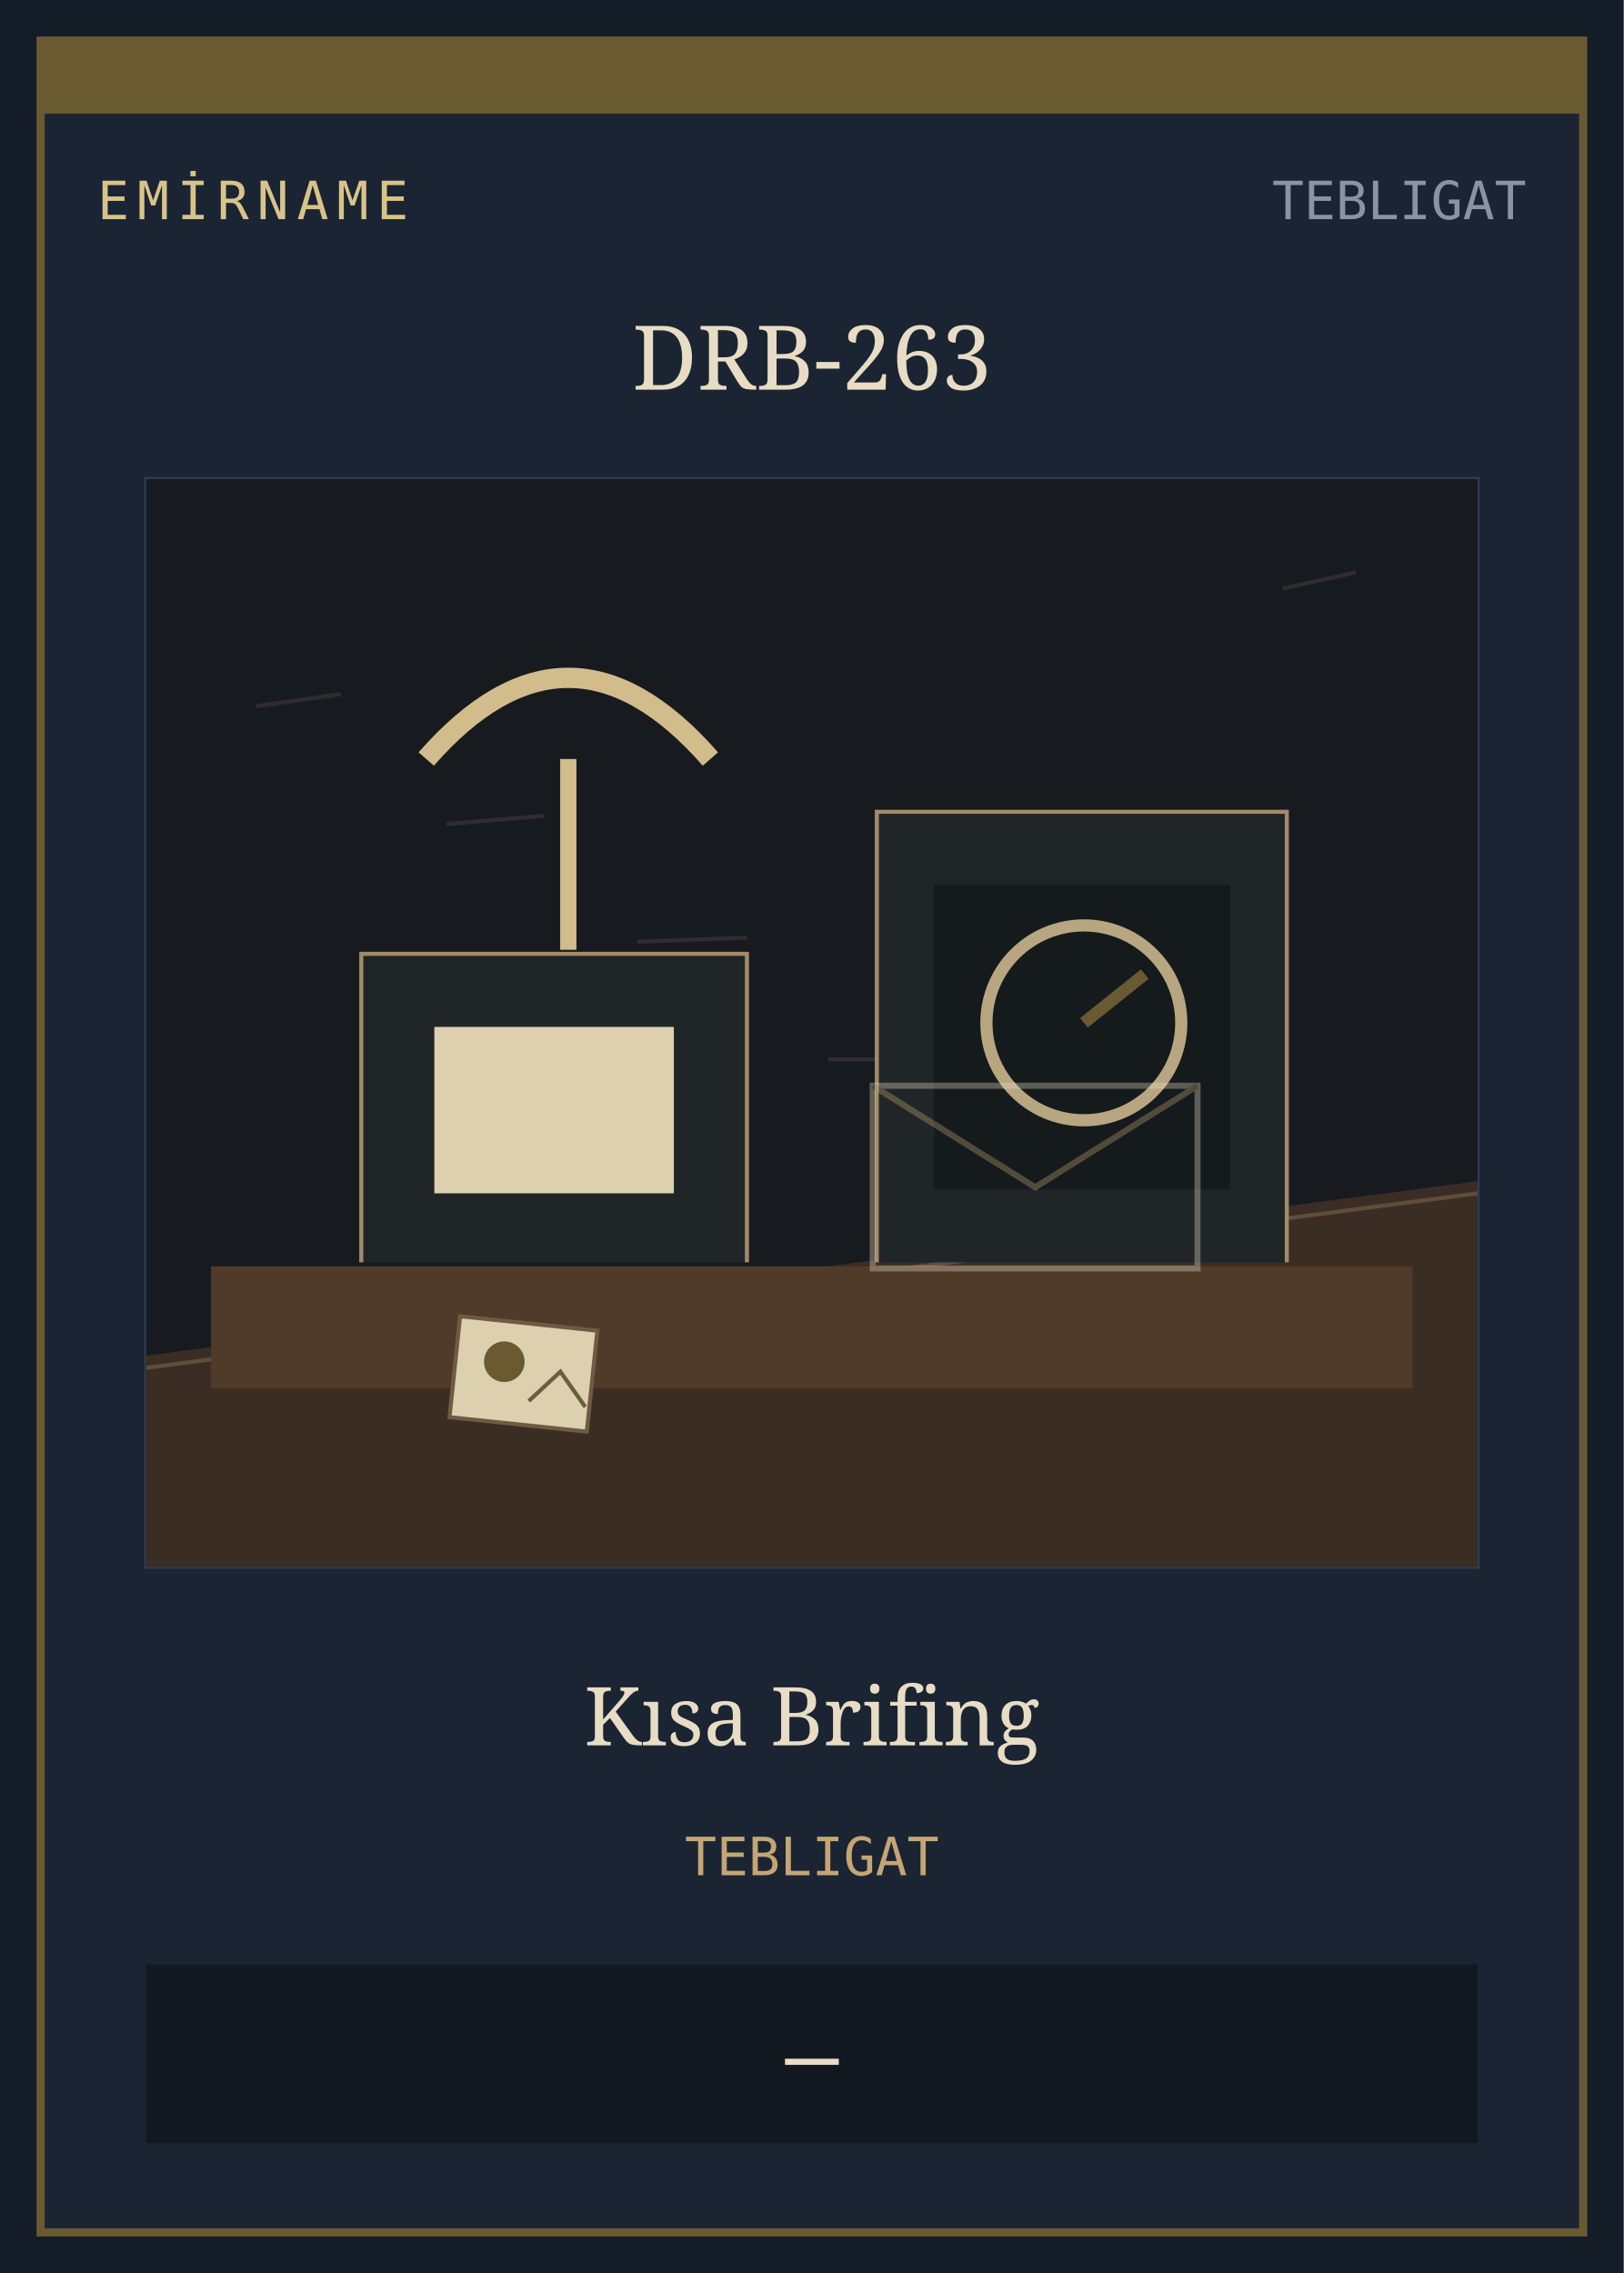
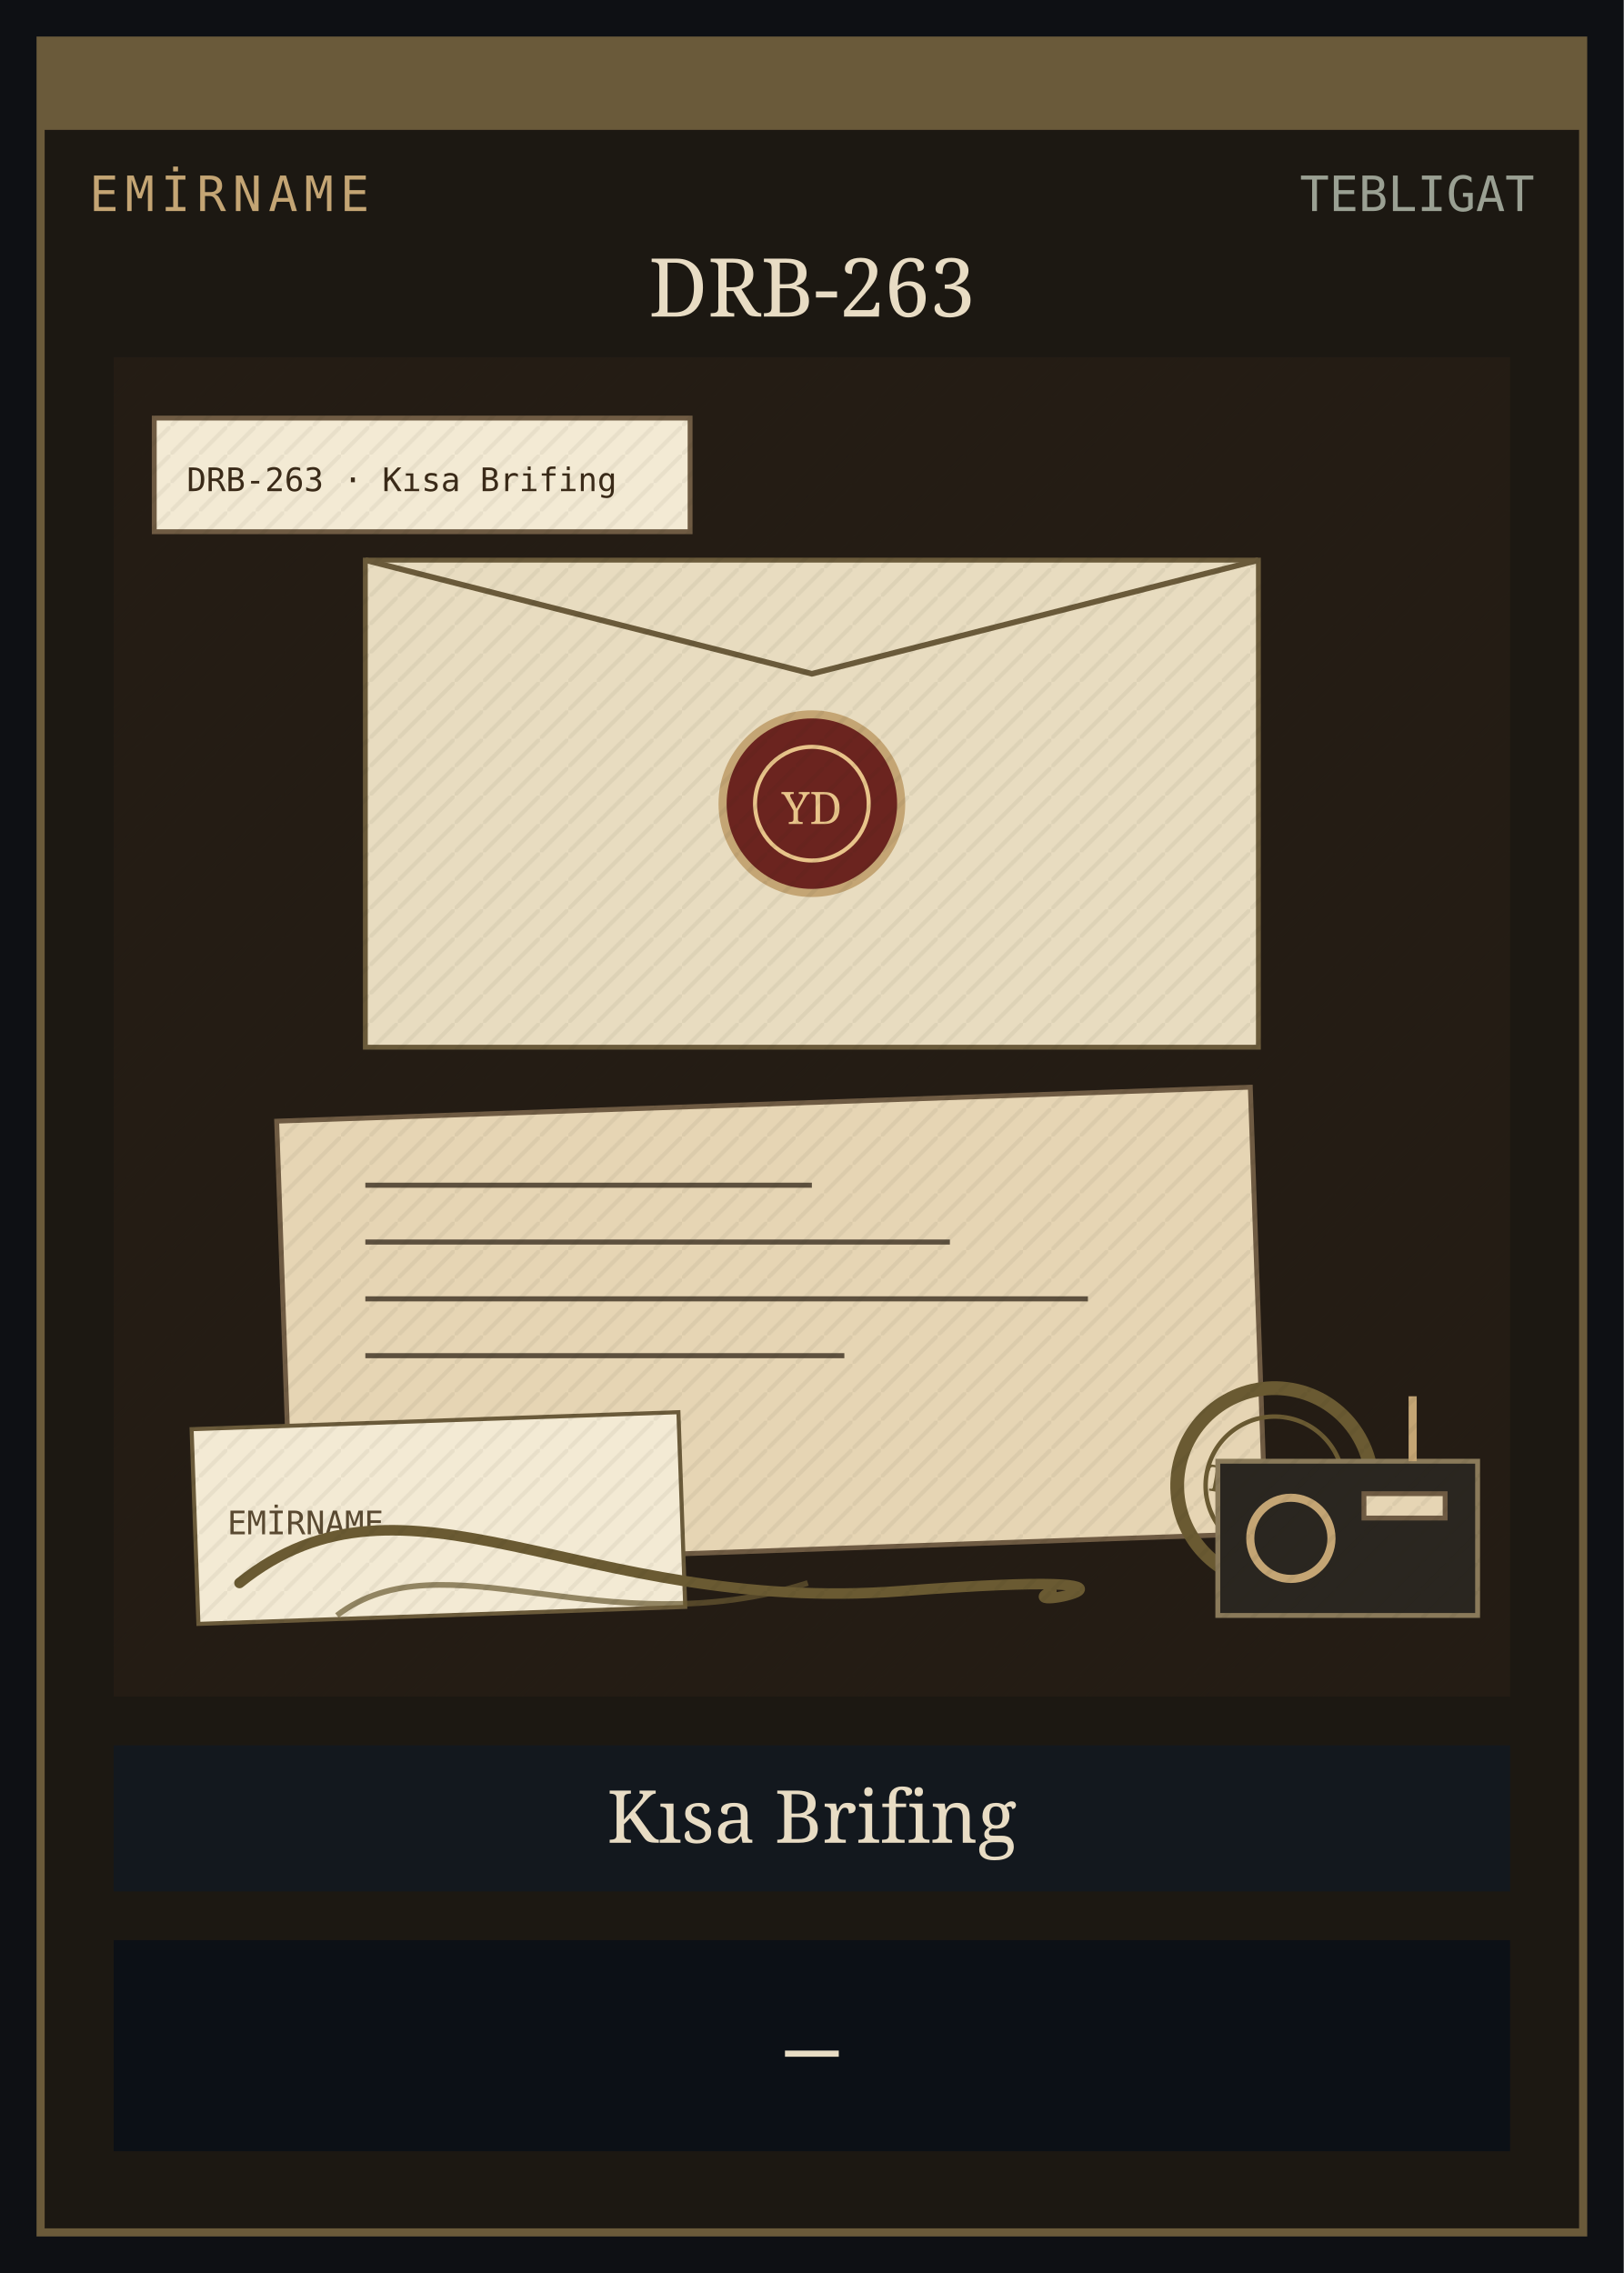
<svg xmlns="http://www.w3.org/2000/svg" viewBox="0 0 400 560" width="400" height="560">
  <defs>
-     <clipPath id="scene">
-       <rect x="36" y="118" width="328" height="268" />
+     <pattern id="grain" width="7" height="7" patternUnits="userSpaceOnUse">
+       <path d="M0 7 L7 0" stroke="#2a2218" opacity=".055" />
+     </pattern>
+     <clipPath id="well-DRB-263">
+       <rect x="28" y="88" width="344" height="330" />
    </clipPath>
  </defs>
-   <rect width="400" height="560" fill="#141c28" />
-   <rect x="10" y="10" width="380" height="540" fill="#1a2433" stroke="#6a5a32" stroke-width="2" />
-   <rect x="10" y="10" width="380" height="18" fill="#6a5a32" />
-   <text x="24" y="54" fill="#d8c48a" font-family="ui-monospace,monospace" font-size="13" letter-spacing="2">EMİRNAME</text>
-   <text x="376" y="54" text-anchor="end" fill="#8a93a3" font-family="ui-monospace,monospace" font-size="13">TEBLIGAT</text>
-   <text x="200" y="96" text-anchor="middle" fill="#e8dcc4" font-family="Georgia,serif" font-size="22">DRB-263</text>
-   <rect x="36" y="118" width="328" height="268" fill="#243044" stroke="#2e3d52" stroke-width="1" />
-   <g clip-path="url(#scene)">
-     <rect x="36" y="118" width="328" height="268" fill="#171b20" />
-     <path d="M36 334 L364 291 V386 H36Z" fill="#3a2d24" />
-     <path d="M36 337 L364 294" stroke="#8f7355" opacity=".45" />
-     <path d="M316 145 l18 -4" stroke="#eadfbe" opacity=".10" />
-     <path d="M63 174 l21 -3" stroke="#eadfbe" opacity=".10" />
-     <path d="M110 203 l24 -2" stroke="#eadfbe" opacity=".10" />
-     <path d="M157 232 l27 -1" stroke="#eadfbe" opacity=".10" />
-     <path d="M204 261 l30 0" stroke="#eadfbe" opacity=".10" />
-     <path d="M251 290 l33 1" stroke="#eadfbe" opacity=".10" />
-     <path d="M298 319 l36 2" stroke="#eadfbe" opacity=".10" />
-     <path d="M52 312h296v30H52Z" fill="#503a2a" />
-     <path d="M89 311v-76h95v76M216 311v-111h101v111" fill="#202628" stroke="#a28b68" />
-     <path d="M107 253h59v41h-59Z" fill="#ddd0ae" />
-     <path d="M230 218h73v75h-73Z" fill="#151a1c" />
-     <circle cx="267" cy="252" r="24" fill="none" stroke="#b8a681" stroke-width="3" />
-     <path d="M267 252l15-12" stroke="#6a5a32" stroke-width="3" />
-     <path d="M105 187q35-40 70 0" fill="none" stroke="#d2bc8b" stroke-width="5" />
-     <path d="M140 187v47" stroke="#d2bc8b" stroke-width="4" />
-     <g transform="translate(129 338) rotate(6)">
-       <rect x="-17" y="-12" width="34" height="25" fill="#ddd0ae" stroke="#6f5b43" />
-       <circle cx="-5" cy="-2" r="5" fill="#6a5a32" />
-       <path d="M2 7l7-8 7 8" fill="none" stroke="#6f5b43" />
+   <rect width="400" height="560" fill="#0e1014" />
+   <rect x="10" y="10" width="380" height="540" fill="#1c1812" stroke="#6a5a3a" stroke-width="2" />
+   <rect x="10" y="10" width="380" height="22" fill="#6a5a3a" />
+   <text x="22" y="52" fill="#c4a574" font-family="ui-monospace,monospace" font-size="12" letter-spacing="1.6">EMİRNAME</text>
+   <text x="378" y="52" text-anchor="end" fill="#9aa093" font-family="ui-monospace,monospace" font-size="12">TEBLIGAT</text>
+   <text x="200" y="78" text-anchor="middle" fill="#e8dcc4" font-family="Georgia,serif" font-size="20">DRB-263</text>
+   <g clip-path="url(#well-DRB-263)" data-series="Tebligat" data-kind="spell" data-subtype="normal" data-tier="low" data-aux="0">
+     <rect x="28" y="88" width="344" height="330" fill="#241c14" />
+     <rect x="90.0" y="138.0" width="220.0" height="120.0" fill="#e8dcc0" stroke="#6a5a3a" stroke-width="1.2" />
+     <path d="M90 138 L200.0 166 L310 138" fill="none" stroke="#6a5a3a" stroke-width="1.4" />
+     <circle cx="200" cy="198" r="22" fill="#6b241f" stroke="#c4a574" stroke-width="2" />
+     <circle cx="200" cy="198" r="14" fill="none" stroke="#e8c48a" stroke-width="1" />
+     <text x="200" y="203" text-anchor="middle" fill="#e8c48a" font-family="Georgia,serif" font-size="11">YD</text>
+     <g transform="rotate(-2.0 190.0 327.0)">
+       <rect x="70.0" y="272.0" width="240.0" height="110.0" fill="#e6d5b4" stroke="#6f5b43" stroke-width="1.2" />
    </g>
-     <g opacity=".35" transform="scale(.5) translate(310 325)">
-       <rect x="120" y="210" width="160" height="90" fill="none" stroke="#e8dcc4" stroke-width="3" />
-       <path d="M120 210 L200 260 L280 210" fill="none" stroke="#c4a574" stroke-width="3" />
+     <path d="M90.0 292.0 h110.0" stroke="#5d503e" stroke-width="1.25" />
+     <path d="M90.0 306.0 h144.0" stroke="#5d503e" stroke-width="1.25" />
+     <path d="M90.0 320.0 h178.0" stroke="#5d503e" stroke-width="1.25" />
+     <path d="M90.0 334.0 h118.0" stroke="#5d503e" stroke-width="1.25" />
+     <g transform="rotate(10 314 366)">
+       <circle cx="314" cy="366" r="24" fill="none" stroke="#6a5a32" stroke-width="3.4" />
+       <circle cx="314" cy="366" r="17" fill="none" stroke="#6a5a32" stroke-width="1.1" />
+       <text x="314" y="370" text-anchor="middle" fill="#6a5a32" font-family="Georgia,serif" font-size="9" font-weight="700">TEBLİĞ</text>
    </g>
+     <rect x="300.0" y="360.0" width="64.0" height="38.0" fill="#2a2620" stroke="#8a7a5a" stroke-width="1.2" />
+     <circle cx="318" cy="379" r="10" fill="none" stroke="#c4a574" stroke-width="2" />
+     <rect x="336.0" y="368.0" width="20.0" height="6.0" fill="#e6d5b4" stroke="#6f5b43" stroke-width="1.2" />
+     <path d="M348 360 v-16" stroke="#c4a574" stroke-width="2" />
+     <g transform="rotate(-2.0 108.0 374.0)">
+       <rect x="48.0" y="350.0" width="120.0" height="48.0" fill="#f3ead4" stroke="#6a5a3a" stroke-width="1" />
+     </g>
+     <text x="56" y="378" fill="#5a4a32" font-family="ui-monospace,monospace" font-size="8">EMİRNAME</text>
+     <path d="M59.0 390.0 C100.0 357.0 143.0 398.0 222.0 392.0 S247.0 398.0 259.0 392.0" fill="none" stroke="#6a5a32" stroke-width="2.6" stroke-linecap="round" />
+     <path d="M83.0 398.0 C109.0 378.0 149.0 406.0 199.0 390.0" fill="none" stroke="#6a5a32" stroke-width="1.4" opacity=".7" />
+     <g transform="rotate(0.0 104.0 117.0)">
+       <rect x="38.0" y="103.0" width="132.0" height="28.0" fill="#f3ead4" stroke="#6f5b43" stroke-width="1.2" />
+     </g>
+     <text x="46" y="121" fill="#3a2a18" font-family="ui-monospace,monospace" font-size="8">DRB-263 · Kısa Brifing</text>
+     <rect x="28" y="88" width="344" height="330" fill="url(#grain)" />
  </g>
-   <text x="200" y="430" text-anchor="middle" fill="#e8dcc4" font-family="Georgia,serif" font-size="20">Kısa Brifing</text>
-   <text x="200" y="462" text-anchor="middle" fill="#c4a574" font-family="ui-monospace,monospace" font-size="13">TEBLIGAT</text>
-   <rect x="36" y="484" width="328" height="44" fill="#121820" />
-   <text x="200" y="514" text-anchor="middle" fill="#e8dcc4" font-family="ui-monospace,monospace" font-size="22">—</text>
+   <rect x="28" y="430" width="344" height="36" fill="#121820" opacity=".92" />
+   <text x="200" y="454" text-anchor="middle" fill="#e8dcc4" font-family="Georgia,serif" font-size="18">Kısa Brifing</text>
+   <rect x="28" y="478" width="344" height="52" fill="#0c1016" />
+   <text x="200" y="512" text-anchor="middle" fill="#e8dcc4" font-family="ui-monospace,monospace" font-size="22">—</text>
</svg>
